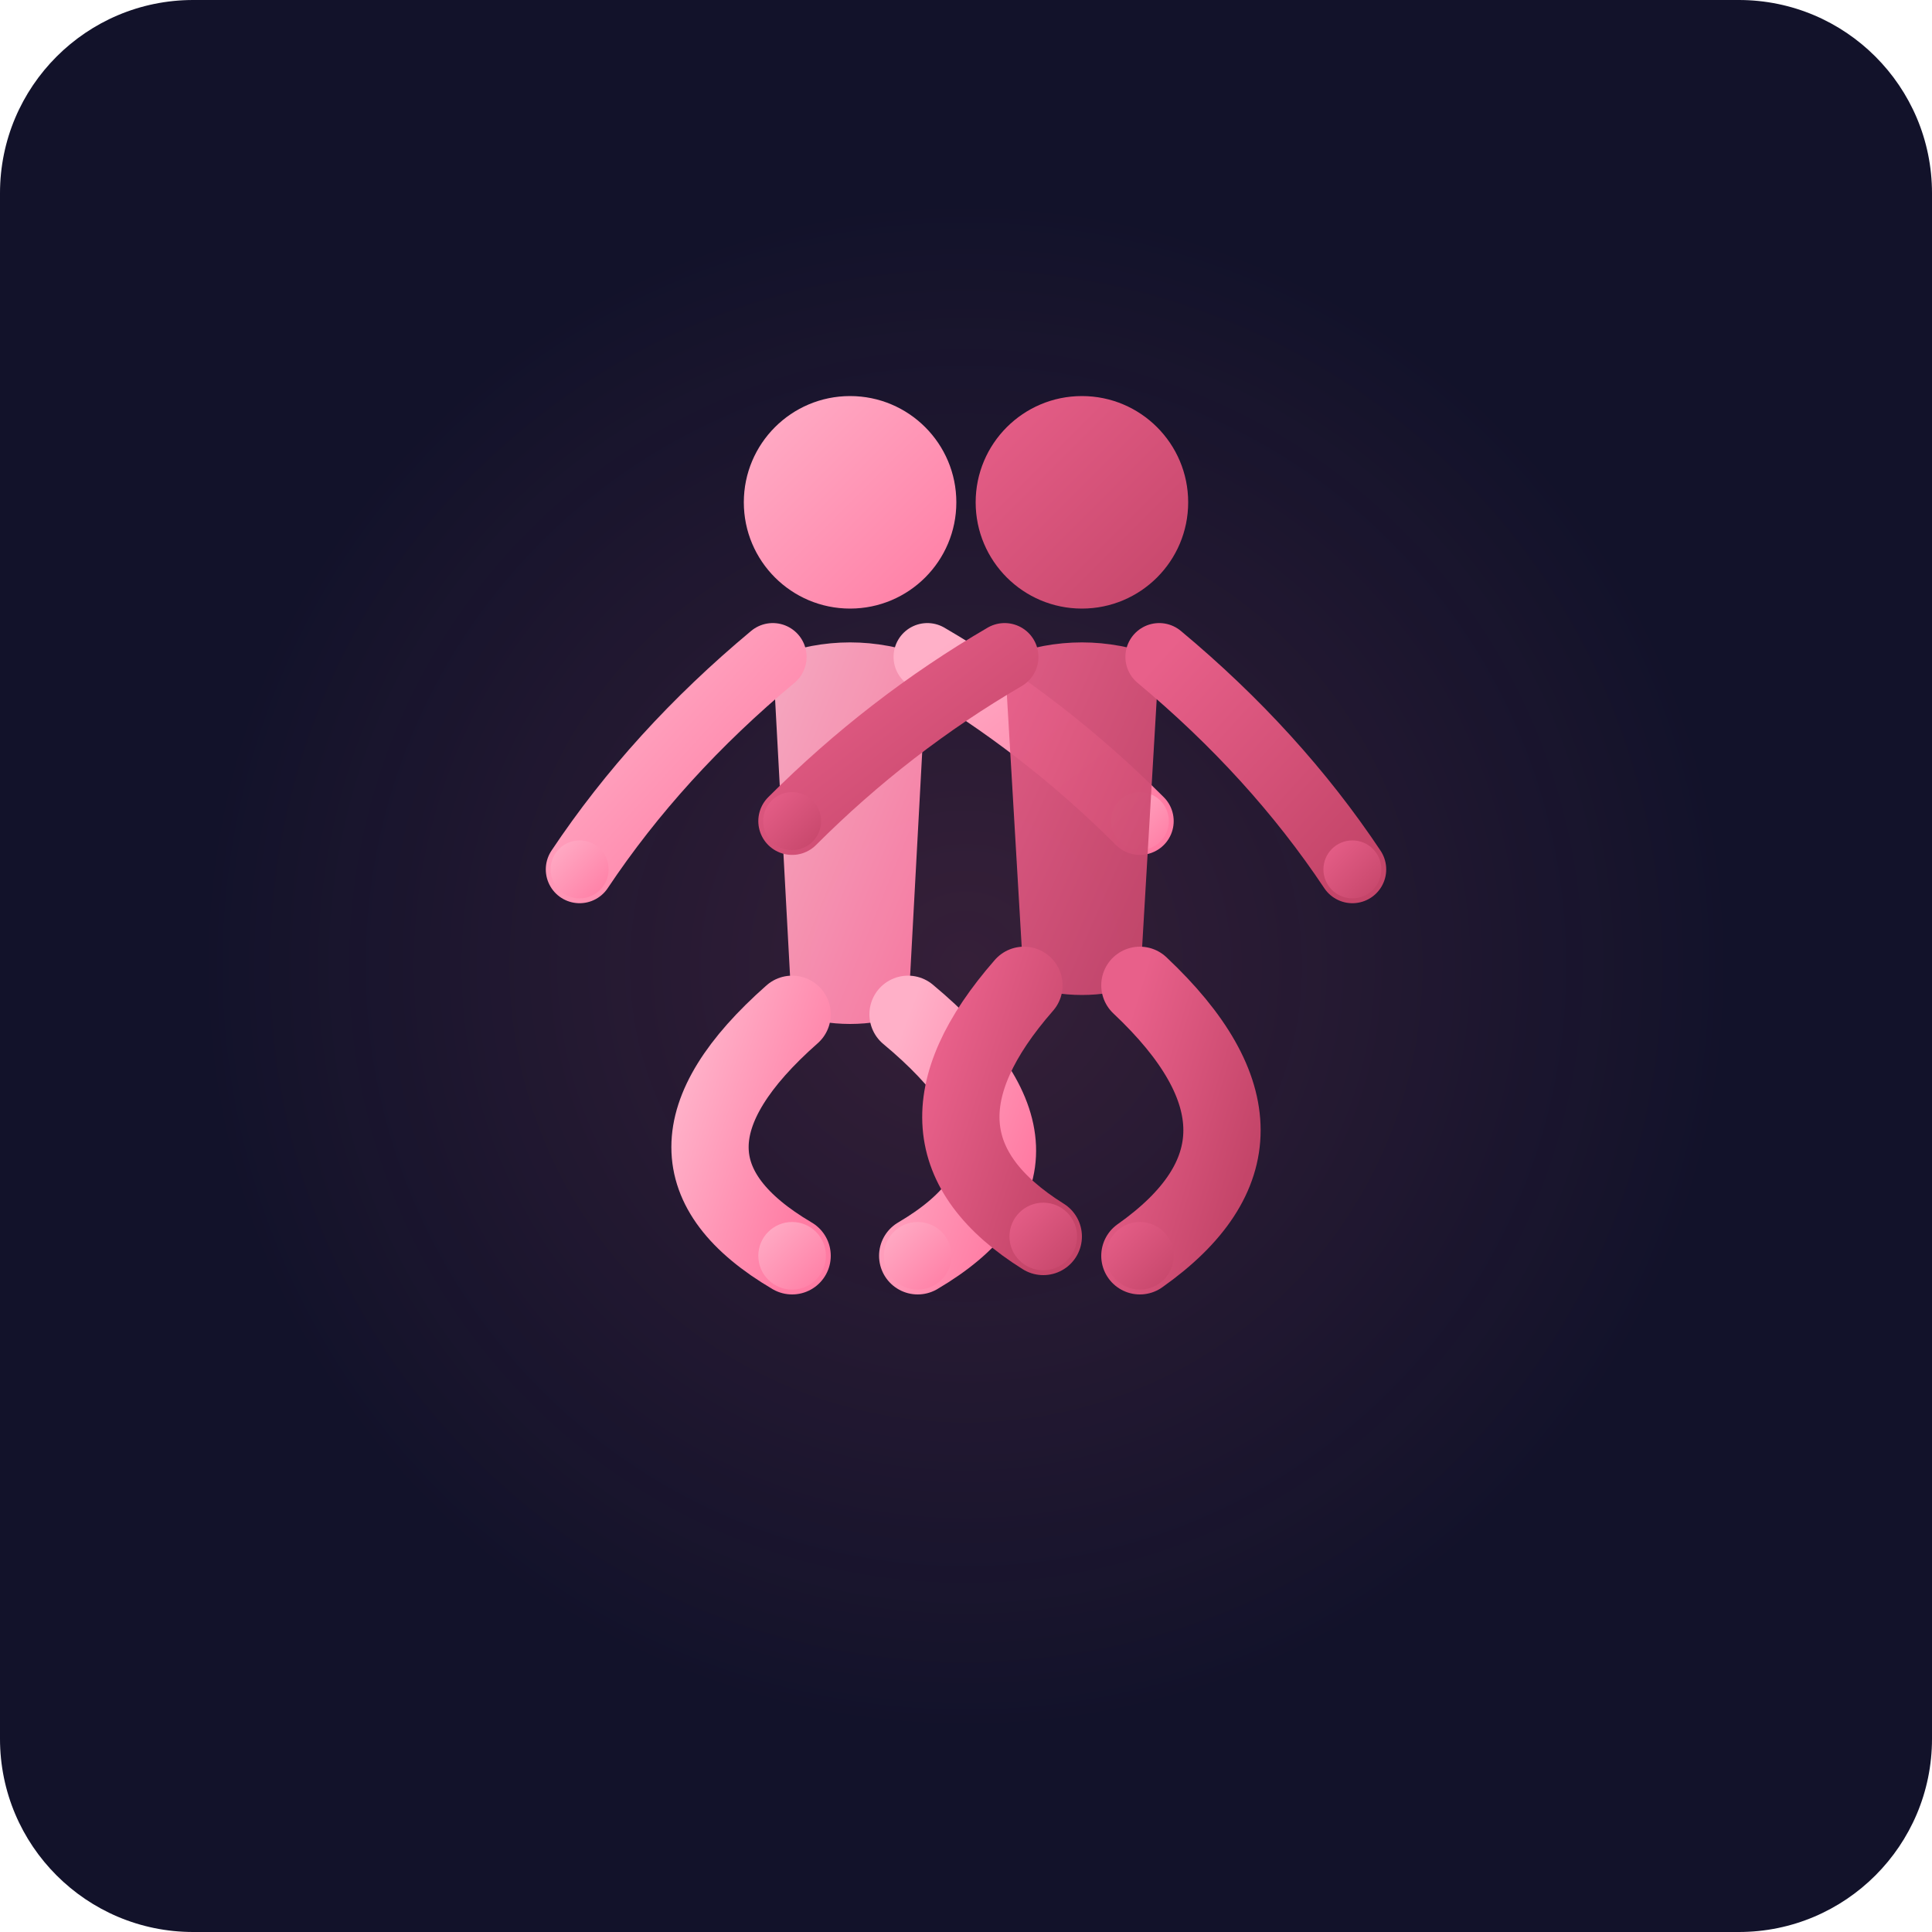
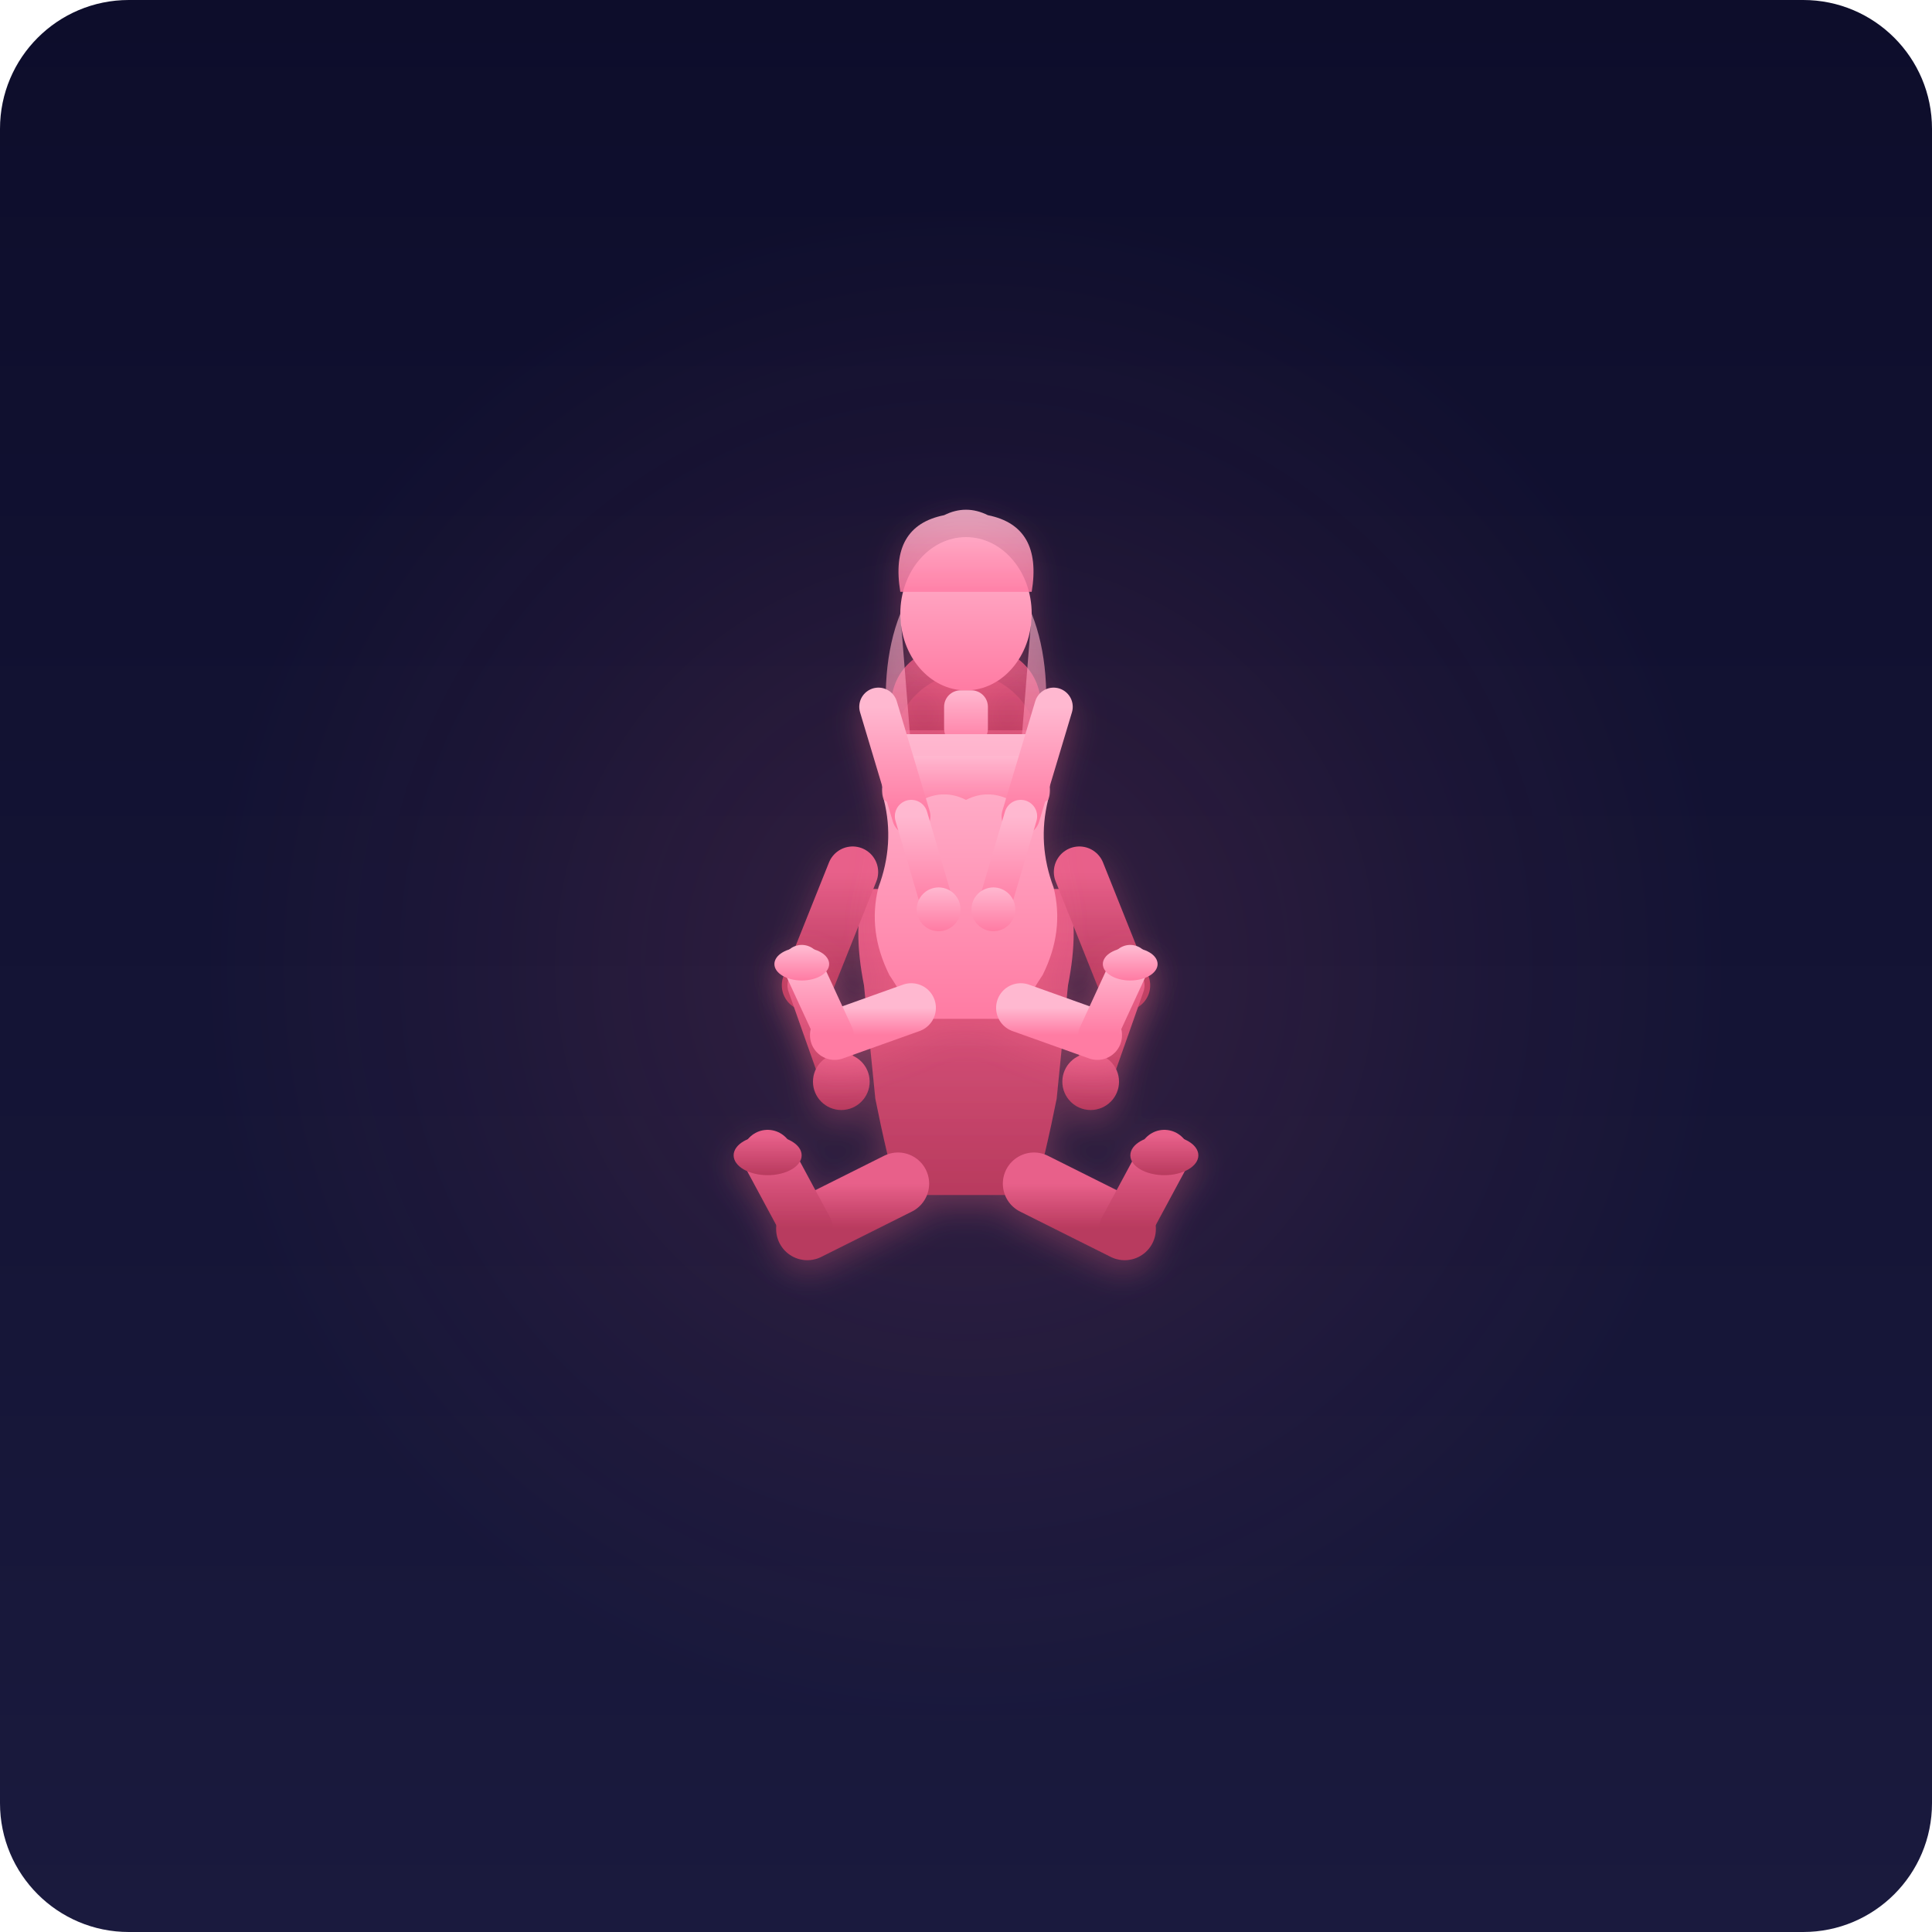
- <svg xmlns="http://www.w3.org/2000/svg" viewBox="0 0 200 200" width="200" height="200">
+ <svg xmlns="http://www.w3.org/2000/svg" viewBox="0 0 300 300" width="300" height="300">
  <defs>
-     <linearGradient id="g1" x1="0%" y1="0%" x2="100%" y2="100%">
-       <stop offset="0%" style="stop-color:#FFB0C8;stop-opacity:1" />
-       <stop offset="100%" style="stop-color:#FF7BA3;stop-opacity:1" />
+     <linearGradient id="bg" x1="0" y1="0" x2="0" y2="1">
+       <stop offset="0%" stop-color="#0d0d2b" />
+       <stop offset="100%" stop-color="#1a1a3e" />
    </linearGradient>
-     <linearGradient id="g2" x1="0%" y1="0%" x2="100%" y2="100%">
-       <stop offset="0%" style="stop-color:#E8608A;stop-opacity:1" />
-       <stop offset="100%" style="stop-color:#C44569;stop-opacity:1" />
+     <linearGradient id="f1" x1="0" y1="0" x2="0" y2="1">
+       <stop offset="0%" stop-color="#FFB8D0" />
+       <stop offset="100%" stop-color="#FF7BA3" />
+     </linearGradient>
+     <linearGradient id="f2" x1="0" y1="0" x2="0" y2="1">
+       <stop offset="0%" stop-color="#E8608A" />
+       <stop offset="100%" stop-color="#B83A5E" />
    </linearGradient>
    <radialGradient id="glow" cx="50%" cy="50%" r="50%">
-       <stop offset="0%" style="stop-color:#FF6B8A;stop-opacity:0.15" />
-       <stop offset="100%" style="stop-color:#FF6B8A;stop-opacity:0" />
+       <stop offset="0%" stop-color="#FF6B8A" stop-opacity="0.15" />
+       <stop offset="60%" stop-color="#FF6B8A" stop-opacity="0.05" />
+       <stop offset="100%" stop-color="#FF6B8A" stop-opacity="0" />
    </radialGradient>
+     <filter id="shadow" x="-20%" y="-20%" width="140%" height="140%">
+       <feDropShadow dx="0" dy="2" stdDeviation="3" flood-color="#FF6B8A" flood-opacity="0.3" />
+     </filter>
  </defs>
-   <rect width="200" height="200" fill="#12122a" rx="20" />
-   <circle cx="100" cy="100" r="80" fill="url(#glow)" />
-   <circle cx="88" cy="52" r="11" fill="url(#g1)" />
-   <line x1="88" y1="61" x2="88.0" y2="65.0" stroke="url(#g1)" stroke-width="6" stroke-linecap="round" />
-   <path d="M80,68 Q88.0,65 96,68               L94,105 Q88.0,107 82,105 Z" fill="url(#g1)" opacity="0.95" />
-   <path d="M80,68 Q68,78 60,90" fill="none" stroke="url(#g1)" stroke-width="7" stroke-linecap="round" />
-   <circle cx="60" cy="90" r="3.0" fill="url(#g1)" />
-   <path d="M96,68 Q108,75 118,85" fill="none" stroke="url(#g1)" stroke-width="7" stroke-linecap="round" />
-   <circle cx="118" cy="85" r="3.0" fill="url(#g1)" />
-   <path d="M82,105 Q65,120 82,130" fill="none" stroke="url(#g1)" stroke-width="8" stroke-linecap="round" />
-   <circle cx="82" cy="130" r="3.5" fill="url(#g1)" />
-   <path d="M94,105 Q112,120 95,130" fill="none" stroke="url(#g1)" stroke-width="8" stroke-linecap="round" />
-   <circle cx="95" cy="130" r="3.5" fill="url(#g1)" />
-   <circle cx="112" cy="52" r="11" fill="url(#g2)" />
-   <line x1="112" y1="61" x2="112.0" y2="65.0" stroke="url(#g2)" stroke-width="6" stroke-linecap="round" />
-   <path d="M104,68 Q112.0,65 120,68               L118,102 Q112.0,104 106,102 Z" fill="url(#g2)" opacity="0.95" />
-   <path d="M104,68 Q92,75 82,85" fill="none" stroke="url(#g2)" stroke-width="7" stroke-linecap="round" />
-   <circle cx="82" cy="85" r="3.0" fill="url(#g2)" />
-   <path d="M120,68 Q132,78 140,90" fill="none" stroke="url(#g2)" stroke-width="7" stroke-linecap="round" />
-   <circle cx="140" cy="90" r="3.0" fill="url(#g2)" />
-   <path d="M106,102 Q92,118 108,128" fill="none" stroke="url(#g2)" stroke-width="8" stroke-linecap="round" />
-   <circle cx="108" cy="128" r="3.5" fill="url(#g2)" />
-   <path d="M118,102 Q135,118 118,130" fill="none" stroke="url(#g2)" stroke-width="8" stroke-linecap="round" />
-   <circle cx="118" cy="130" r="3.5" fill="url(#g2)" />
+   <rect width="300" height="300" fill="url(#bg)" rx="20" />
+   <circle cx="150" cy="150" r="120" fill="url(#glow)" />
+   <g transform="translate(150,175) rotate(0) scale(0.88)" filter="url(#shadow)">
+     <ellipse cx="0" cy="-66" rx="13" ry="14" fill="url(#f2)" />
+     <path d="M-13,-70 Q-15,-82 -4,-85 Q0,-87 4,-85 Q15,-82 13,-70" fill="url(#f2)" opacity="0.85" />
+     <rect x="-5" y="-52" width="10" height="12" rx="3" fill="url(#f2)" />
+     <path d="M-18,-42 Q-20,-35 -18,-25 Q-17,-15 -16,-5 Q-14,5 -12,12 L12,12 Q14,5 16,-5 Q17,-15 18,-25 Q20,-35 18,-42 Z" fill="url(#f2)" />
+     <path d="M-18,-42 Q-22,-44 -22,-40 Q-22,-38 -18,-38" fill="url(#f2)" opacity="0.8" />
+     <path d="M18,-42 Q22,-44 22,-40 Q22,-38 18,-38" fill="url(#f2)" opacity="0.8" />
+     <line x1="-20" y1="-45" x2="-28" y2="-25" stroke="url(#f2)" stroke-width="9" stroke-linecap="round" />
+     <line x1="-28" y1="-25" x2="-22" y2="-8" stroke="url(#f2)" stroke-width="7" stroke-linecap="round" />
+     <circle cx="-22" cy="-8" r="5" fill="url(#f2)" />
+     <line x1="20" y1="-45" x2="28" y2="-25" stroke="url(#f2)" stroke-width="9" stroke-linecap="round" />
+     <line x1="28" y1="-25" x2="22" y2="-8" stroke="url(#f2)" stroke-width="7" stroke-linecap="round" />
+     <circle cx="22" cy="-8" r="5" fill="url(#f2)" />
+     <line x1="-12" y1="10" x2="-28" y2="18" stroke="url(#f2)" stroke-width="11" stroke-linecap="round" />
+     <line x1="-28" y1="18" x2="-35" y2="5" stroke="url(#f2)" stroke-width="9" stroke-linecap="round" />
+     <ellipse cx="-35" cy="5" rx="6" ry="3.5" fill="url(#f2)" />
+     <line x1="12" y1="10" x2="28" y2="18" stroke="url(#f2)" stroke-width="11" stroke-linecap="round" />
+     <line x1="28" y1="18" x2="35" y2="5" stroke="url(#f2)" stroke-width="9" stroke-linecap="round" />
+     <ellipse cx="35" cy="5" rx="6" ry="3.5" fill="url(#f2)" />
+   </g>
+   <g transform="translate(150,148) rotate(0) scale(0.85)" filter="url(#shadow)">
+     <ellipse cx="0" cy="-62" rx="12" ry="14" fill="url(#f1)" />
+     <path d="M-12,-66 Q-14,-78 -4,-80 Q0,-82 4,-80 Q14,-78 12,-66" fill="url(#f1)" opacity="0.85" />
+     <path d="M-12,-62 Q-16,-52 -14,-37 Q-12,-32 -10,-37" fill="url(#f1)" opacity="0.6" />
+     <path d="M12,-62 Q16,-52 14,-37 Q12,-32 10,-37" fill="url(#f1)" opacity="0.6" />
+     <rect x="-4" y="-48" width="8" height="10" rx="3" fill="url(#f1)" />
+     <path d="M-14,-40 Q-16,-35 -15,-28 Q-13,-20 -16,-12 Q-18,-4 -14,4 Q-10,10 -10,12 L10,12 Q10,10 14,4 Q18,-4 16,-12 Q13,-20 15,-28 Q16,-35 14,-40 Z" fill="url(#f1)" />
+     <path d="M-14,-36 Q-16,-30 -15,-28 Q-12,-26 -8,-28 Q-4,-30 0,-28 Q4,-30 8,-28 Q12,-26 15,-28 Q16,-30 14,-36" fill="url(#f1)" opacity="0.9" />
+     <line x1="-16" y1="-45" x2="-10" y2="-25" stroke="url(#f1)" stroke-width="7" stroke-linecap="round" />
+     <line x1="-10" y1="-25" x2="-5" y2="-8" stroke="url(#f1)" stroke-width="6" stroke-linecap="round" />
+     <circle cx="-5" cy="-8" r="4" fill="url(#f1)" />
+     <line x1="16" y1="-45" x2="10" y2="-25" stroke="url(#f1)" stroke-width="7" stroke-linecap="round" />
+     <line x1="10" y1="-25" x2="5" y2="-8" stroke="url(#f1)" stroke-width="6" stroke-linecap="round" />
+     <circle cx="5" cy="-8" r="4" fill="url(#f1)" />
+     <line x1="-10" y1="10" x2="-24" y2="15" stroke="url(#f1)" stroke-width="9" stroke-linecap="round" />
+     <line x1="-24" y1="15" x2="-30" y2="2" stroke="url(#f1)" stroke-width="7" stroke-linecap="round" />
+     <ellipse cx="-30" cy="2" rx="5" ry="3" fill="url(#f1)" />
+     <line x1="10" y1="10" x2="24" y2="15" stroke="url(#f1)" stroke-width="9" stroke-linecap="round" />
+     <line x1="24" y1="15" x2="30" y2="2" stroke="url(#f1)" stroke-width="7" stroke-linecap="round" />
+     <ellipse cx="30" cy="2" rx="5" ry="3" fill="url(#f1)" />
+   </g>
</svg>
